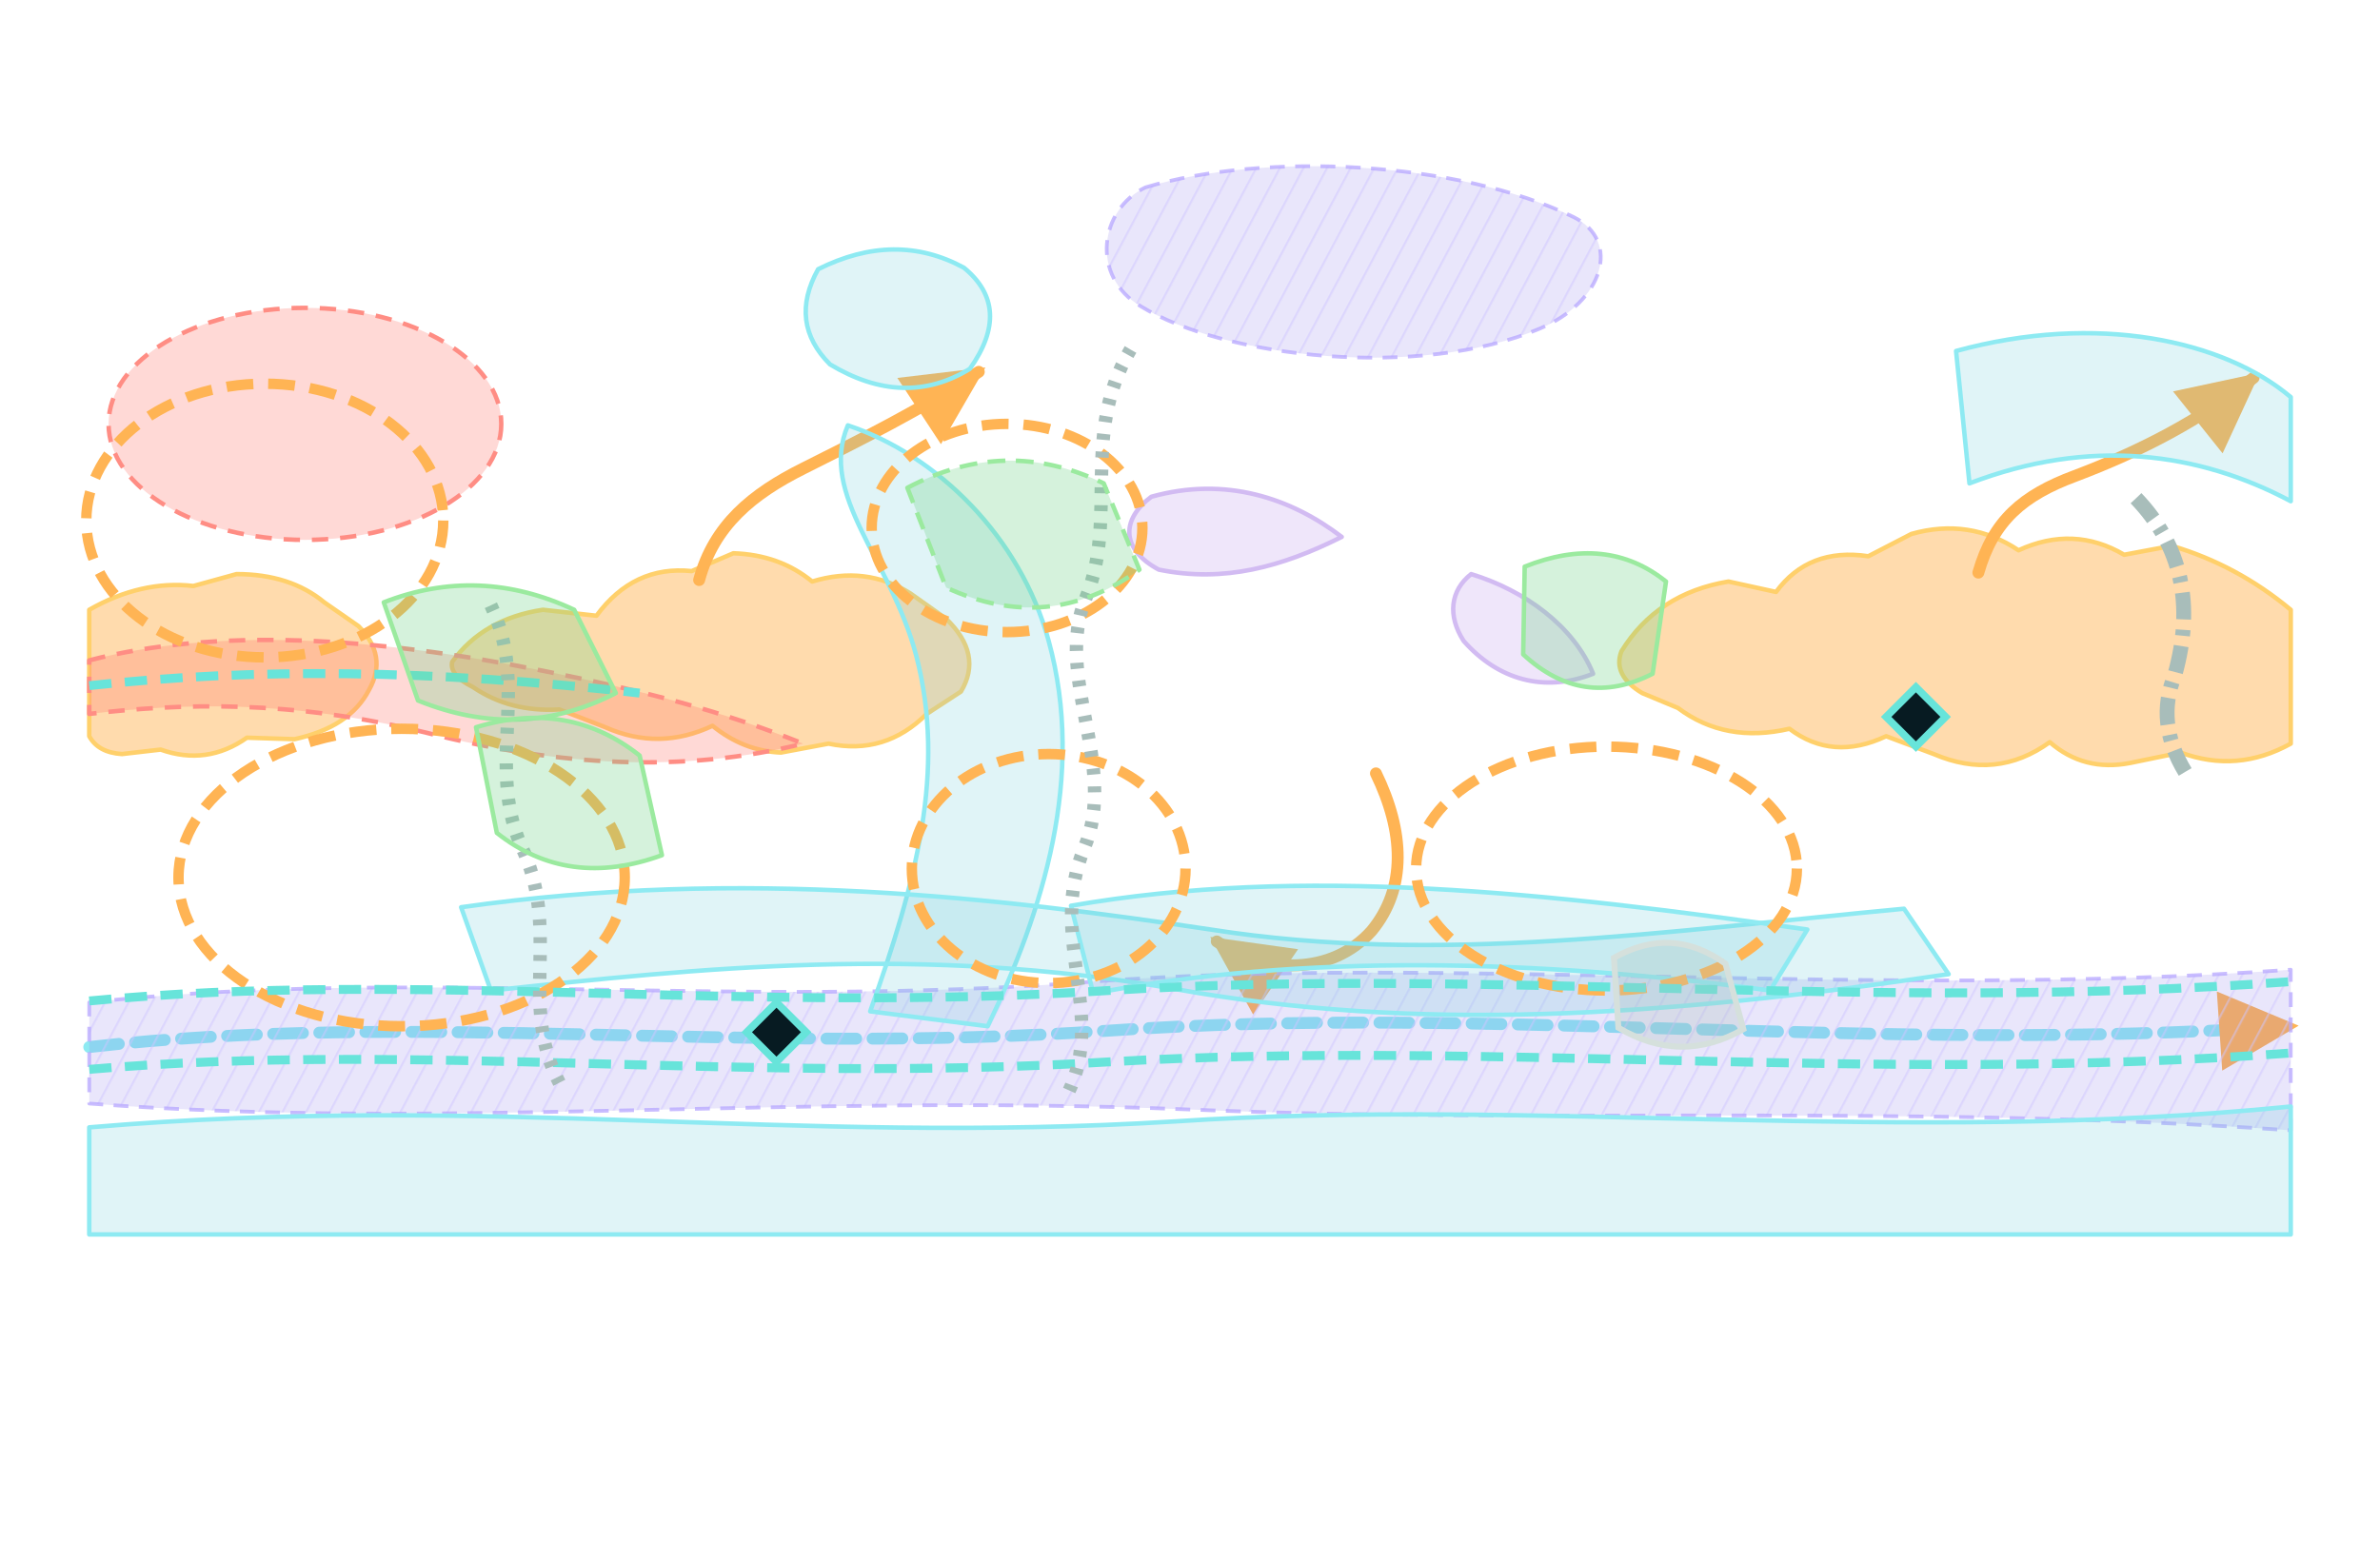
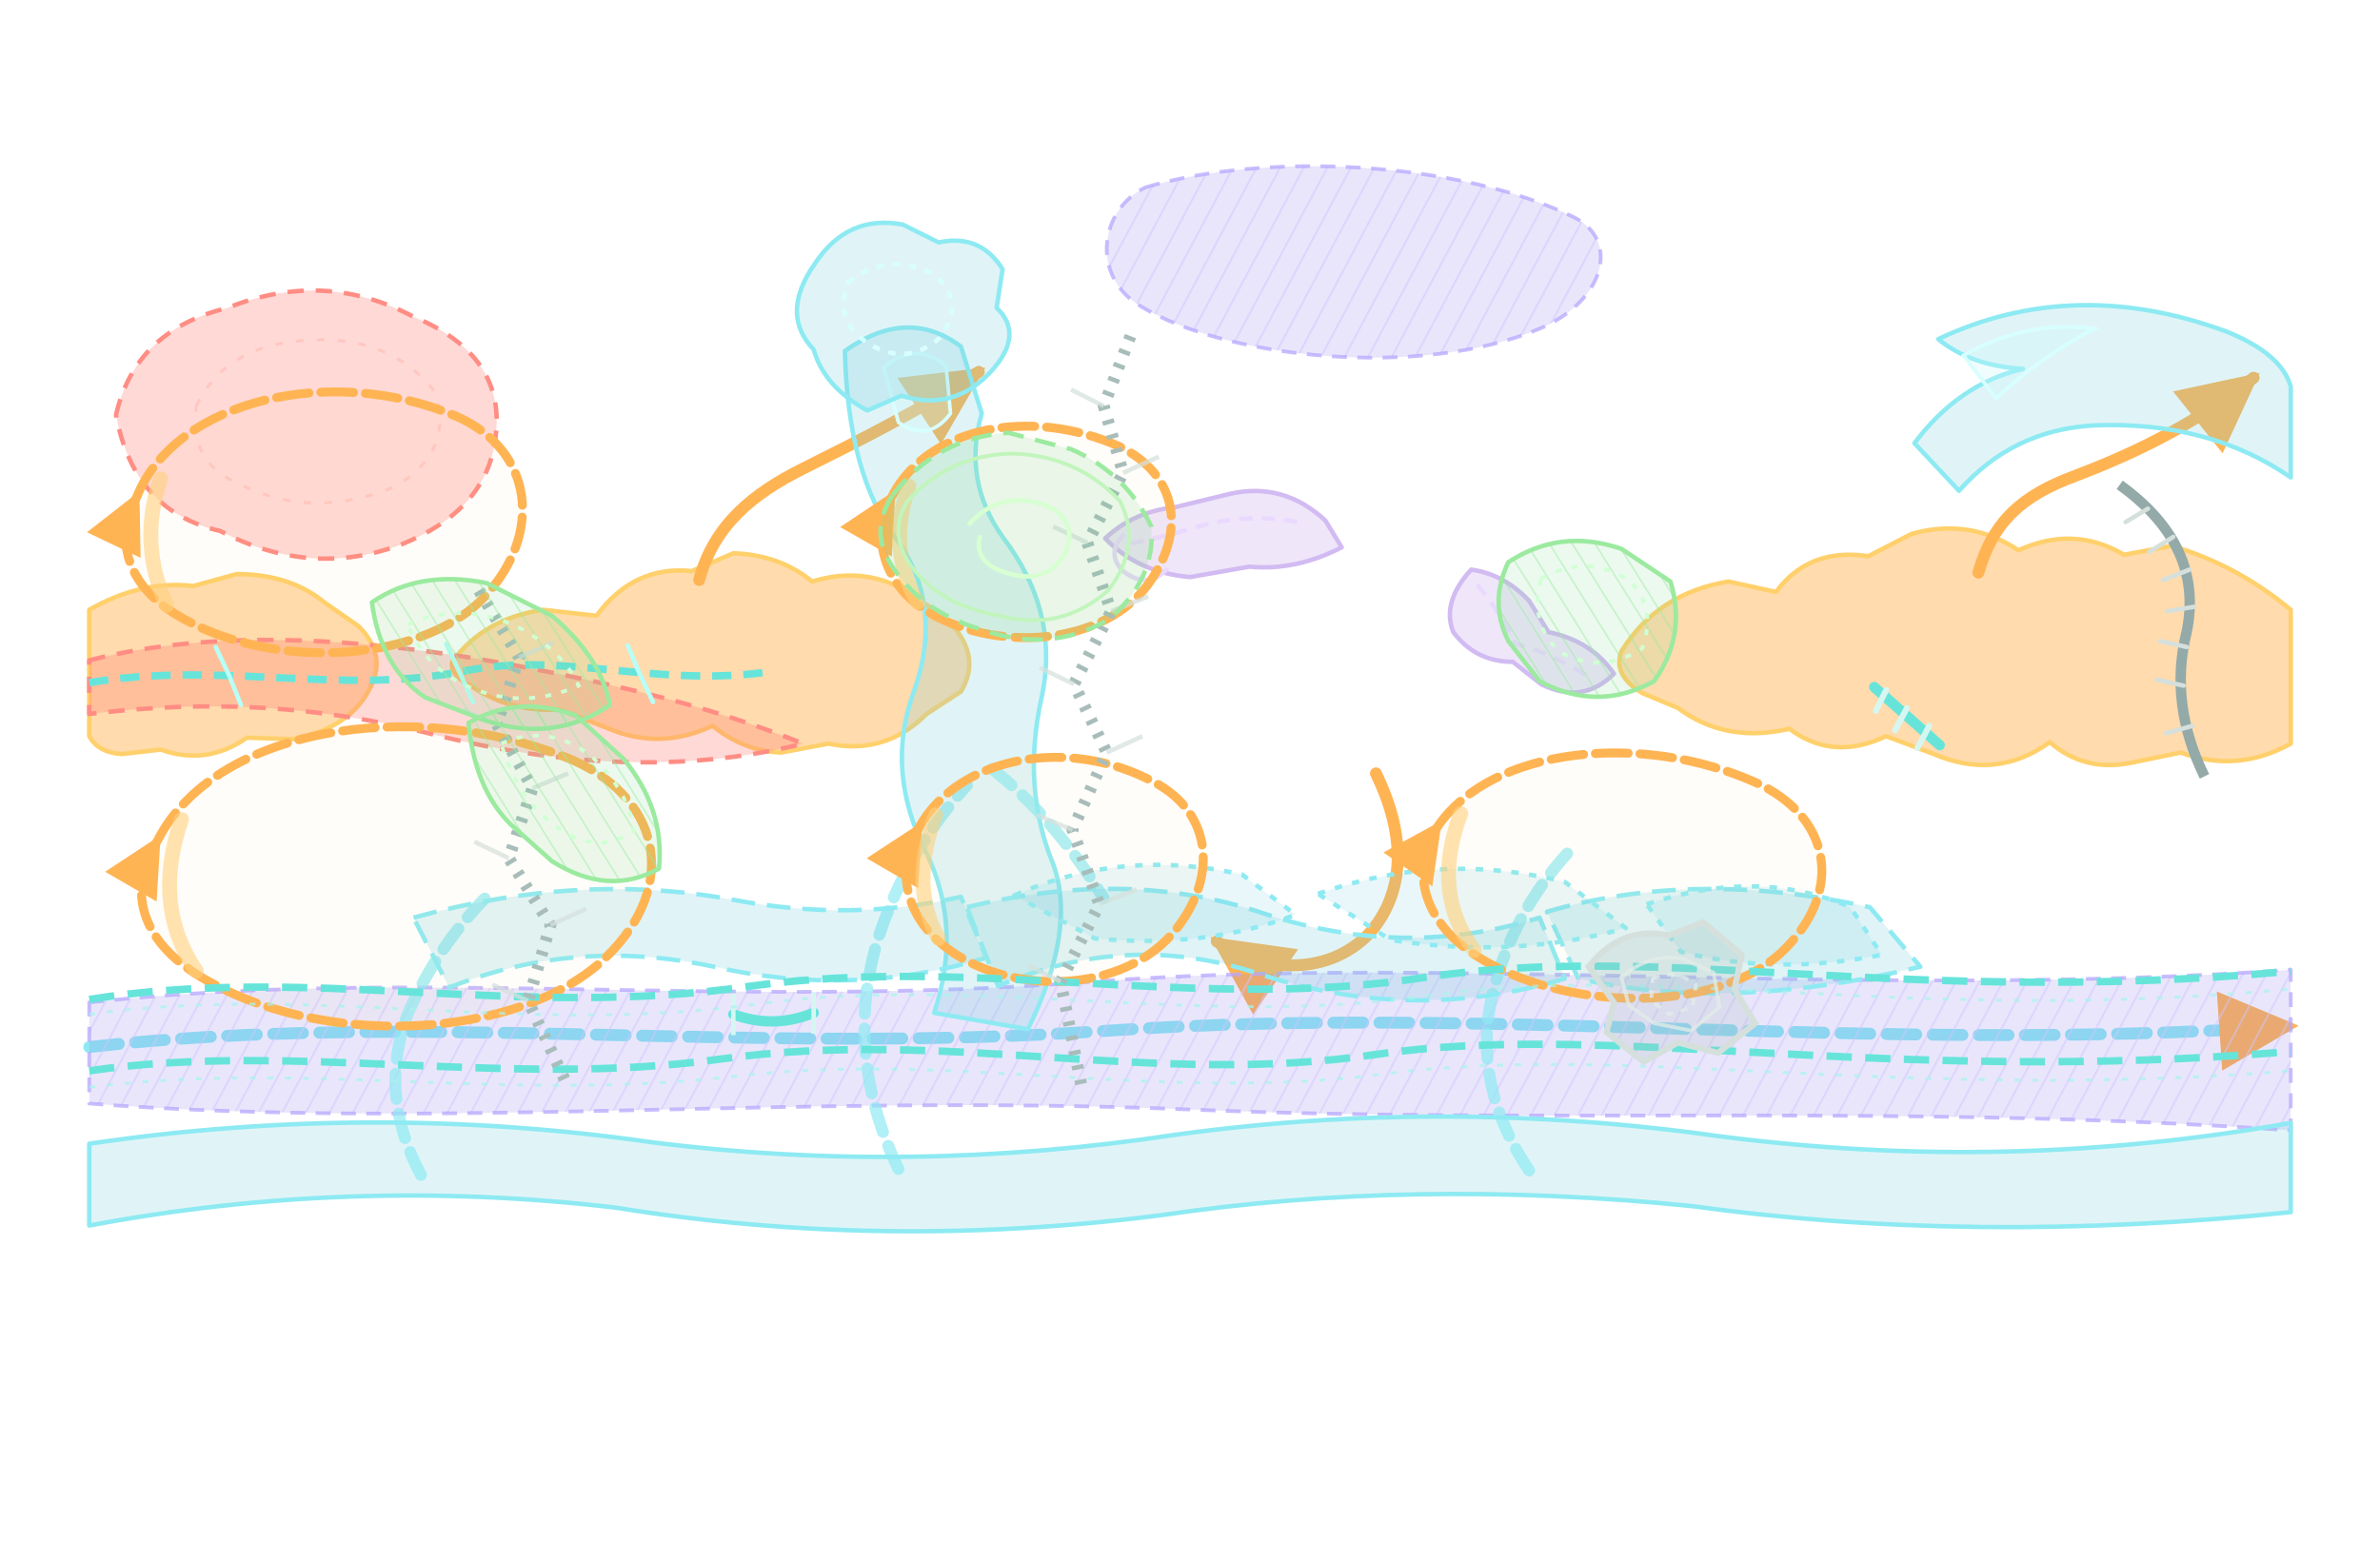
<svg xmlns="http://www.w3.org/2000/svg" width="1600" height="1050" viewBox="0 0 1600 1050" role="img" aria-labelledby="title desc">
  <defs>
    <marker id="flow-arrow" viewBox="0 0 12 12" refX="10" refY="6" markerWidth="8" markerHeight="8" orient="auto">
      <path d="M1 1L11 6L1 11Z" fill="#ffb454" />
    </marker>
    <pattern id="buried-pattern" width="14" height="14" patternUnits="userSpaceOnUse" patternTransform="rotate(28)">
      <rect width="14" height="14" fill="#8c7be7" fill-opacity=".19" />
      <path d="M0 0V14" stroke="#cfc6ff" stroke-width="3" stroke-opacity=".46" />
    </pattern>
+     <pattern id="oxygen-pattern" width="13" height="13" patternUnits="userSpaceOnUse" patternTransform="rotate(-32)">
+       <rect width="13" height="13" fill="#72d389" fill-opacity=".13" />
+       <path d="M0 0V13" stroke="#9bea9f" stroke-width="2.5" stroke-opacity=".42" />
+     </pattern>
  </defs>
  <style>
    .feature-shape { cursor:pointer; } .feature-shape:focus { outline:none; }
    .area { stroke-width:3; stroke-linejoin:round; } .warm { fill:#ffb454; fill-opacity:.48; stroke:#ffd06b; }
    .event { fill:#ff766c; fill-opacity:.28; stroke:#ff8d84; stroke-dasharray:11 8; }
+     .event-core { fill:none; stroke:#ffc0b8; stroke-width:2; stroke-dasharray:5 9; opacity:.72; }
    .buried { fill:url(#buried-pattern); stroke:#b7a7ff; stroke-opacity:.75; stroke-width:2.5; stroke-dasharray:10 7; }
    .cold-water { fill:#75cddd; fill-opacity:.22; stroke:#8eeaf2; } .salty-water { fill:#c4a4ee; fill-opacity:.27; stroke:#d2bbf2; }
    .hit { fill:none; stroke:transparent; stroke-width:28; } .flow { fill:none; stroke:#ffb454; stroke-width:8; stroke-linecap:round; stroke-linejoin:round; marker-end:url(#flow-arrow); }
-     .cold-flow { stroke:#8eeaf2; stroke-dasharray:20 11; } .gate { fill:#071b22; stroke:#67e4da; stroke-width:5; }
-     .gyre { fill:none; stroke:#ffb454; stroke-width:7; stroke-dasharray:18 10; } .front { fill:none; stroke:#67e4da; stroke-width:6; stroke-dasharray:15 9; }
-     .ridge { fill:none; stroke:#a8bdba; stroke-width:9; stroke-dasharray:4 8; } .trench { fill:none; stroke:#a8bdba; stroke-width:10; stroke-dasharray:18 7 4 7; }
-     .plateau { fill:#a8bdba; fill-opacity:.28; stroke:#d5e0dc; stroke-width:4; } .life { fill:#72d389; fill-opacity:.3; stroke:#9bea9f; }
-     .nutrient { stroke-dasharray:12 7; }
-     .feature-shape:hover &gt; :not(title),.feature-shape:focus &gt; :not(title),.feature-shape.selected &gt; :not(title) { filter:drop-shadow(0 0 7px #fff4d7); stroke:#fff4d7; }
+     .cold-flow { stroke:#8eeaf2; stroke-dasharray:20 11; }
+     .gate-section { fill:none; stroke:#67e4da; stroke-width:7; stroke-linecap:round; } .gate-bank { fill:none; stroke:#d6f7f1; stroke-width:3; } .passage-cut { fill:none; stroke:#d6f7f1; stroke-width:4; stroke-linecap:round; }
+     .water-branch { fill:none; stroke:#8eeaf2; stroke-width:8; stroke-linecap:round; stroke-dasharray:17 10; opacity:.7; } .water-core { fill:#c9f8fa; fill-opacity:.28; stroke:#d8ffff; stroke-width:2.4; }
+     .intermediate-arc { stroke-dasharray:16 8; } .mode-water { fill-opacity:.16; stroke-dasharray:5 7; } .convection-ring { fill:none; stroke:#d8ffff; stroke-width:3; stroke-dasharray:5 6; }
+     .salty-core { fill:none; stroke:#ead9ff; stroke-width:3; stroke-dasharray:9 6; } .meddy { fill:none; stroke:#ead9ff; stroke-width:3; }
+     .gyre { fill:#ffb454; fill-opacity:.035; stroke:#ffb454; stroke-width:6; stroke-linecap:round; stroke-linejoin:round; stroke-dasharray:22 8; marker-end:url(#flow-arrow); } .gyre-spine { fill:none; stroke:#ffd17b; stroke-width:10; stroke-linecap:round; opacity:.6; }
+     .front { fill:none; stroke:#67e4da; stroke-width:5; stroke-dasharray:17 9; } .front-companion { fill:none; stroke:#a6f4ed; stroke-width:2; stroke-dasharray:4 8; opacity:.7; }
+     .divergence { fill:none; stroke:#67e4da; stroke-width:5; stroke-dasharray:13 8; } .divergence-arrow { fill:none; stroke:#b8fff7; stroke-width:3; stroke-linecap:round; }
+     .ridge { fill:none; stroke:#a8bdba; stroke-width:8; stroke-dasharray:3 7; } .ridge-flank { fill:none; stroke:#d5e0dc; stroke-width:3; opacity:.72; }
+     .trench { fill:none; stroke:#93aaa9; stroke-width:7; } .trench-teeth { fill:none; stroke:#d5e0dc; stroke-width:3; stroke-linecap:round; }
+     .plateau { fill:#a8bdba; fill-opacity:.22; stroke:#d5e0dc; stroke-width:4; } .plateau-contour { fill:none; stroke:#e3ece8; stroke-width:2.5; opacity:.75; } .plateau-contour.inner { stroke-dasharray:5 5; }
+     .oxygen-zone { fill:url(#oxygen-pattern); stroke:#9bea9f; } .oxygen-core { fill:none; stroke:#d0ffd3; stroke-width:2.5; stroke-dasharray:4 7; }
+     .sargasso { fill:#72d389; fill-opacity:.16; stroke:#9bea9f; stroke-dasharray:14 8; } .sargasso-boundary { fill:none; stroke:#c1f5bc; stroke-width:2.5; } .sargasso-swirl { fill:none; stroke:#d7ffd2; stroke-width:3; }
+     .feature-shape:hover &gt; :not(title):not(.hit),.feature-shape:focus &gt; :not(title):not(.hit),.feature-shape.selected &gt; :not(title):not(.hit) { filter:drop-shadow(0 0 7px #fff4d7); stroke:#fff4d7; }
    .feature-shape[hidden] { display:none; }
  </style>
  <g aria-label="Selectable conceptual feature shapes">
    <g id="shape-indo-pacific-warm-pool" class="feature-shape" data-id="indo-pacific-warm-pool" data-lens="waters" tabindex="0" role="button" aria-label="Select Indo-Pacific Warm Pool">
      <path class="area warm" d="M1090 438Q1114 399 1162 391L1194 398Q1216 368 1256 374L1285 359Q1324 348 1357 370Q1394 353 1428 373L1460 367Q1504 380 1540 410L1540 500Q1504 520 1466 506L1432 513Q1401 519 1378 499Q1342 525 1300 507L1268 495Q1232 512 1203 490Q1160 500 1128 476L1104 466Q1084 454 1090 438Z M60 410Q95 390 130 394L159 386Q195 386 218 405L241 421Q261 441 248 464Q235 489 198 497L166 496Q139 515 108 504L82 507Q66 506 60 495Z" />
    </g>
    <g id="shape-western-hemisphere-warm-pool" class="feature-shape" data-id="western-hemisphere-warm-pool" data-lens="waters" tabindex="0" role="button" aria-label="Select Western Hemisphere Warm Pool">
      <path class="area warm" d="M304 445Q325 416 365 410L401 414Q426 380 465 384L493 372Q524 373 546 391Q582 380 612 399L636 416Q661 440 646 465L623 480Q595 508 557 500L525 506Q500 505 479 488Q443 505 407 489L376 477Q343 479 318 462Q302 454 304 445Z" />
    </g>
    <g id="shape-northeast-pacific-blob" class="feature-shape" data-id="northeast-pacific-blob" data-lens="events" tabindex="0" role="button" aria-label="Select Northeast Pacific Blob">
-       <ellipse class="area event" cx="205" cy="285" rx="132" ry="78" />
+       <path class="area event" d="M78 279Q91 222 153 207Q218 181 278 213Q341 239 333 295Q327 343 270 366Q209 389 148 357Q90 344 78 279Z" />
+       <path class="event-core" d="M132 273Q151 233 203 229Q261 224 292 263Q306 303 266 327Q211 350 162 326Q126 311 132 273Z" />
    </g>
    <g id="shape-el-nino-tongue" class="feature-shape" data-id="el-nino-tongue" data-lens="events" tabindex="0" role="button" aria-label="Select El Niño Tongue">
      <path class="area event" d="M60 444C145 422 250 428 365 451C435 465 485 478 540 500C460 520 375 515 288 493C195 470 121 473 60 480Z" />
    </g>
    <g id="shape-gulf-stream" class="feature-shape" data-id="gulf-stream" data-lens="flows" tabindex="0" role="button" aria-label="Select Gulf Stream">
      <path class="hit" d="M470 390C480 353 506 332 540 315C578 296 620 275 658 250" />
      <path class="flow" d="M470 390C480 353 506 332 540 315C578 296 620 275 658 250" />
    </g>
    <g id="shape-kuroshio" class="feature-shape" data-id="kuroshio" data-lens="flows" tabindex="0" role="button" aria-label="Select Kuroshio">
      <path class="hit" d="M1330 385C1340 350 1360 333 1395 320C1440 303 1480 282 1515 254" />
      <path class="flow" d="M1330 385C1340 350 1360 333 1395 320C1440 303 1480 282 1515 254" />
    </g>
    <g id="shape-agulhas" class="feature-shape" data-id="agulhas" data-lens="flows" tabindex="0" role="button" aria-label="Select Agulhas System">
      <path class="hit" d="M925 520C944 559 946 597 922 626C895 656 850 655 818 633" />
      <path class="flow" d="M925 520C944 559 946 597 922 626C895 656 850 655 818 633" />
    </g>
    <g id="shape-antarctic-circumpolar-current" class="feature-shape" data-id="antarctic-circumpolar-current" data-lens="flows" tabindex="0" role="button" aria-label="Select Antarctic Circumpolar Current">
      <path class="hit" d="M60 704C280 679 500 710 745 693C1002 675 1260 709 1540 690" />
      <path class="flow cold-flow" d="M60 704C280 679 500 710 745 693C1002 675 1260 709 1540 690" />
    </g>
    <g id="shape-circumpolar-deep-water" class="feature-shape" data-id="circumpolar-deep-water" data-lens="waters" tabindex="0" role="button" aria-label="Select Circumpolar Deep Water">
      <path class="area buried" d="M60 674C280 650 490 679 735 660C970 642 1260 672 1540 652L1540 760C1280 742 1040 756 800 746C530 735 300 760 60 742Z" />
    </g>
    <g id="shape-atlantic-water-arctic" class="feature-shape" data-id="atlantic-water-arctic" data-lens="waters" tabindex="0" role="button" aria-label="Select Atlantic Water in the Arctic">
      <path class="area buried" d="M770 126C850 102 980 108 1058 146C1090 162 1078 203 1035 221C955 255 824 241 767 206C733 186 739 141 770 126Z" />
    </g>
    <g id="shape-drake-passage" class="feature-shape" data-id="drake-passage" data-lens="edges" tabindex="0" role="button" aria-label="Select Drake Passage">
-       <path class="gate" d="M522 674L542 694L522 714L502 694Z" />
+       <path class="hit" d="M493 682Q520 692 547 681" />
+       <path class="gate-section" d="M493 682Q520 692 547 681" />
+       <path class="gate-bank" d="M493 668L493 696M547 667L547 695" />
    </g>
    <g id="shape-indonesian-throughflow" class="feature-shape" data-id="indonesian-throughflow" data-lens="edges" tabindex="0" role="button" aria-label="Select Indonesian Throughflow">
-       <path class="gate" d="M1288 462L1308 482L1288 502L1268 482Z" />
+       <path class="hit" d="M1260 462L1304 501" />
+       <path class="gate-section" d="M1260 462L1304 501" />
+       <path class="passage-cut" d="M1268 464L1261 478M1282 476L1274 491M1297 488L1289 503" />
    </g>
    <g id="shape-antarctic-bottom-water" class="feature-shape" data-id="antarctic-bottom-water" data-lens="waters" tabindex="0" role="button" aria-label="Select Antarctic Bottom Water">
-       <path class="area cold-water" d="M60 758C330 735 530 770 790 754C1030 738 1280 770 1540 744L1540 830H60Z" />
+       <path class="area cold-water abyssal-source" d="M60 769Q250 741 438 768Q612 790 790 763Q972 738 1156 764Q1350 789 1540 755L1540 815Q1327 837 1138 811Q950 792 781 817Q594 841 414 812Q236 791 60 824Z" />
+       <path class="water-branch" d="M604 786Q567 709 590 632Q609 573 650 528" />
+       <path class="water-branch" d="M1028 787Q987 726 1005 662Q1020 608 1060 567" />
+       <path class="water-branch" d="M283 790Q254 736 274 682Q293 638 326 604" />
    </g>
    <g id="shape-north-atlantic-deep-water" class="feature-shape" data-id="north-atlantic-deep-water" data-lens="waters" tabindex="0" role="button" aria-label="Select North Atlantic Deep Water">
-       <path class="area cold-water" d="M570 286C630 306 686 361 705 431C730 522 701 613 664 690L585 680C616 593 636 518 616 441C599 376 550 333 570 286Z" />
+       <path class="area cold-water water-tongue" d="M568 236Q610 206 646 233L660 278Q647 323 674 361Q713 412 700 470Q687 530 708 581Q724 625 691 692L628 681Q647 624 623 574Q595 519 614 466Q635 408 603 363Q570 320 568 236Z" />
+       <path class="water-core" d="M594 247Q616 229 636 246L639 278Q624 298 604 284Z" />
+       <path class="water-branch" d="M667 517Q708 549 742 604" />
    </g>
    <g id="shape-antarctic-intermediate-water" class="feature-shape" data-id="antarctic-intermediate-water" data-lens="waters" tabindex="0" role="button" aria-label="Select Antarctic Intermediate Water">
-       <path class="area cold-water" d="M310 610C500 583 674 604 814 625C967 649 1120 626 1280 611L1310 655C1115 684 952 694 790 665C620 635 470 651 330 666Z" />
+       <path class="area cold-water intermediate-arc" d="M278 617Q390 586 493 605Q572 620 646 603L663 644Q573 671 480 650Q387 630 302 664Z" />
+       <path class="area cold-water intermediate-arc" d="M650 610Q760 583 852 615Q945 645 1035 617L1052 658Q948 689 844 654Q757 626 671 663Z" />
+       <path class="area cold-water intermediate-arc" d="M1040 613Q1140 584 1257 610L1291 650Q1162 681 1061 658Z" />
    </g>
    <g id="shape-subantarctic-mode-water" class="feature-shape" data-id="subantarctic-mode-water" data-lens="waters" tabindex="0" role="button" aria-label="Select Subantarctic Mode Water">
-       <path class="area cold-water" d="M720 609C875 582 1040 600 1215 625L1190 666C1035 645 875 641 735 668Z" />
+       <path class="area cold-water mode-water" d="M682 602Q754 570 835 588L871 615Q811 638 736 631Z" />
+       <path class="area cold-water mode-water" d="M886 601Q968 572 1052 593L1093 624Q1018 645 935 632Z" />
+       <path class="area cold-water mode-water" d="M1107 608Q1182 583 1244 610L1265 642Q1194 656 1130 640Z" />
    </g>
    <g id="shape-north-pacific-intermediate-water" class="feature-shape" data-id="north-pacific-intermediate-water" data-lens="waters" tabindex="0" role="button" aria-label="Select North Pacific Intermediate Water">
-       <path class="area cold-water" d="M1315 236C1410 210 1495 229 1540 267V337C1478 304 1405 294 1324 325Z" />
+       <path class="area cold-water intermediate-crescent" d="M1303 228Q1394 185 1497 223Q1534 238 1540 260L1540 321Q1485 283 1408 286Q1353 289 1317 330L1287 298Q1317 258 1360 248Q1325 246 1303 228Z" />
+       <path class="water-core" d="M1320 239Q1362 215 1408 221Q1370 241 1342 268Z" />
    </g>
    <g id="shape-labrador-sea-water" class="feature-shape" data-id="labrador-sea-water" data-lens="waters" tabindex="0" role="button" aria-label="Select Labrador Sea Water">
-       <path class="area cold-water" d="M550 181Q602 155 648 180Q681 207 652 248Q608 275 558 245Q530 217 550 181Z" />
+       <path class="area cold-water convective-bowl" d="M548 177Q570 144 607 151L631 163Q659 157 674 181L670 207Q689 225 666 250Q641 277 606 266L583 276Q554 260 547 235Q524 211 548 177Z" />
+       <path class="convection-ring" d="M570 190Q596 169 627 184Q650 202 632 227Q608 248 581 229Q561 215 570 190Z" />
    </g>
    <g id="shape-mediterranean-outflow-water" class="feature-shape" data-id="mediterranean-outflow-water" data-lens="waters" tabindex="0" role="button" aria-label="Select Mediterranean Outflow Water">
-       <path class="area salty-water" d="M774 334C824 320 868 335 902 361C862 381 823 392 779 383C753 369 754 349 774 334Z" />
+       <path class="area salty-water outflow-tongue" d="M891 350Q863 324 827 332L790 341Q762 344 743 362Q765 385 800 388L840 381Q871 384 902 368Z" />
+       <path class="salty-core" d="M872 351Q836 344 799 356Q777 362 758 366" />
+       <path class="meddy" d="M785 382Q772 397 755 384Q743 372 756 359" />
    </g>
    <g id="shape-red-sea-water" class="feature-shape" data-id="red-sea-water" data-lens="waters" tabindex="0" role="button" aria-label="Select Red Sea Water">
-       <path class="area salty-water" d="M989 386C1025 397 1058 421 1071 453C1038 466 1007 457 984 431C973 414 975 397 989 386Z" />
+       <path class="area salty-water outflow-plume" d="M989 383Q1011 386 1028 404L1041 425Q1070 431 1085 453Q1064 474 1036 460L1017 445Q992 445 977 425Q969 405 989 383Z" />
+       <path class="salty-core" d="M993 393Q1008 411 1019 433Q1043 439 1066 454" />
    </g>
    <g id="shape-north-pacific-subtropical-gyre" class="feature-shape" data-id="north-pacific-subtropical-gyre" data-lens="flows" tabindex="0" role="button" aria-label="Select North Pacific Subtropical Gyre">
-       <ellipse class="gyre" cx="178" cy="350" rx="120" ry="92" />
+       <path class="hit" d="M92 334C118 269 223 244 307 280C359 303 365 359 326 401C282 448 174 452 112 409C83 388 78 359 92 334Z" />
+       <path class="gyre" d="M92 334C118 269 223 244 307 280C359 303 365 359 326 401C282 448 174 452 112 409C83 388 78 359 92 334Z" />
+       <path class="gyre-spine" d="M112 407Q93 365 108 322" />
    </g>
    <g id="shape-south-pacific-subtropical-gyre" class="feature-shape" data-id="south-pacific-subtropical-gyre" data-lens="flows" tabindex="0" role="button" aria-label="Select South Pacific Subtropical Gyre">
-       <ellipse class="gyre" cx="270" cy="590" rx="150" ry="100" />
+       <path class="hit" d="M106 565C144 490 275 468 380 509C444 534 458 595 407 644C350 699 215 707 132 655C91 629 87 594 106 565Z" />
+       <path class="gyre" d="M106 565C144 490 275 468 380 509C444 534 458 595 407 644C350 699 215 707 132 655C91 629 87 594 106 565Z" />
+       <path class="gyre-spine" d="M132 653Q102 609 122 551" />
    </g>
    <g id="shape-north-atlantic-subtropical-gyre" class="feature-shape" data-id="north-atlantic-subtropical-gyre" data-lens="flows" tabindex="0" role="button" aria-label="Select North Atlantic Subtropical Gyre">
-       <ellipse class="gyre" cx="677" cy="355" rx="91" ry="70" />
+       <path class="hit" d="M600 333C625 286 694 274 752 300C792 319 798 358 771 394C738 437 660 439 616 406C592 387 586 356 600 333Z" />
+       <path class="gyre" d="M600 333C625 286 694 274 752 300C792 319 798 358 771 394C738 437 660 439 616 406C592 387 586 356 600 333Z" />
+       <path class="gyre-spine" d="M617 405Q596 369 611 327" />
    </g>
    <g id="shape-south-atlantic-subtropical-gyre" class="feature-shape" data-id="south-atlantic-subtropical-gyre" data-lens="flows" tabindex="0" role="button" aria-label="Select South Atlantic Subtropical Gyre">
-       <ellipse class="gyre" cx="705" cy="584" rx="92" ry="77" />
+       <path class="hit" d="M618 556C645 508 719 495 776 526C816 547 819 592 788 628C750 671 670 669 630 632C607 611 603 581 618 556Z" />
+       <path class="gyre" d="M618 556C645 508 719 495 776 526C816 547 819 592 788 628C750 671 670 669 630 632C607 611 603 581 618 556Z" />
+       <path class="gyre-spine" d="M631 631Q611 596 629 548" />
    </g>
    <g id="shape-indian-ocean-subtropical-gyre" class="feature-shape" data-id="indian-ocean-subtropical-gyre" data-lens="flows" tabindex="0" role="button" aria-label="Select Indian Ocean Subtropical Gyre">
-       <ellipse class="gyre" cx="1080" cy="584" rx="128" ry="82" />
+       <path class="hit" d="M967 555C1004 502 1104 492 1180 526C1231 549 1239 598 1201 637C1157 683 1049 681 990 641C957 619 947 584 967 555Z" />
+       <path class="gyre" d="M967 555C1004 502 1104 492 1180 526C1231 549 1239 598 1201 637C1157 683 1049 681 990 641C957 619 947 584 967 555Z" />
+       <path class="gyre-spine" d="M991 639Q962 600 982 547" />
    </g>
    <g id="shape-antarctic-polar-front" class="feature-shape" data-id="antarctic-polar-front" data-lens="edges" tabindex="0" role="button" aria-label="Select Antarctic Polar Front">
-       <path class="front" d="M60 719C280 700 500 729 745 714C1002 699 1260 729 1540 708" />
+       <path class="hit" d="M60 720C196 700 342 732 485 712C636 691 775 731 925 709C1080 686 1266 730 1540 707" />
+       <path class="front" d="M60 720C196 700 342 732 485 712C636 691 775 731 925 709C1080 686 1266 730 1540 707" />
+       <path class="front-companion" d="M60 731C204 713 339 741 491 724C638 706 780 742 931 722C1092 701 1277 741 1540 720" />
    </g>
    <g id="shape-subantarctic-front" class="feature-shape" data-id="subantarctic-front" data-lens="edges" tabindex="0" role="button" aria-label="Select Subantarctic Front">
-       <path class="front" d="M60 673C280 652 500 682 745 666C1002 650 1260 681 1540 660" />
+       <path class="hit" d="M60 672C210 648 348 686 505 663C656 642 807 681 959 657C1120 633 1280 677 1540 653" />
+       <path class="front" d="M60 672C210 648 348 686 505 663C656 642 807 681 959 657C1120 633 1280 677 1540 653" />
+       <path class="front-companion" d="M60 682C211 661 351 697 509 675C657 655 810 692 963 669C1122 647 1282 689 1540 665" />
    </g>
    <g id="shape-equatorial-pacific-divergence" class="feature-shape" data-id="equatorial-pacific-divergence" data-lens="edges" tabindex="0" role="button" aria-label="Select Equatorial Pacific Divergence">
-       <path class="front" d="M60 461C170 449 290 450 430 466" />
+       <path class="hit" d="M60 459C150 444 229 468 313 451C379 438 439 462 515 452" />
+       <path class="divergence" d="M60 459C150 444 229 468 313 451C379 438 439 462 515 452" />
+       <path class="divergence-arrow" d="M154 454L145 435M154 454L162 474M309 452L300 433M309 452L318 472M430 453L422 434M430 453L439 472" />
    </g>
    <g id="shape-mid-atlantic-ridge" class="feature-shape" data-id="mid-atlantic-ridge" data-lens="floor" tabindex="0" role="button" aria-label="Select Mid-Atlantic Ridge">
-       <path class="ridge" d="M760 235C726 292 752 348 730 402C708 455 752 514 729 570C704 630 744 681 718 735" />
+       <path class="hit" d="M760 226L742 273L755 318L731 365L747 411L722 460L744 506L721 558L739 608L713 660L728 735" />
+       <path class="ridge" d="M760 226L742 273L755 318L731 365L747 411L722 460L744 506L721 558L739 608L713 660L728 735" />
+       <path class="ridge-flank" d="M742 273L720 262M755 318L779 307M731 365L708 354M747 411L772 401M722 460L699 449M744 506L768 495M721 558L697 548M739 608L764 598M713 660L691 649" />
    </g>
    <g id="shape-east-pacific-rise" class="feature-shape" data-id="east-pacific-rise" data-lens="floor" tabindex="0" role="button" aria-label="Select East Pacific Rise">
-       <path class="ridge" d="M330 407C356 461 327 514 350 568C378 625 348 675 376 728" />
+       <path class="hit" d="M322 397L349 442L334 487L358 530L342 577L370 622L355 673L382 731" />
+       <path class="ridge" d="M322 397L349 442L334 487L358 530L342 577L370 622L355 673L382 731" />
+       <path class="ridge-flank" d="M349 442L372 432M334 487L311 477M358 530L382 520M342 577L319 566M370 622L394 611M355 673L331 662" />
    </g>
    <g id="shape-mariana-trench" class="feature-shape" data-id="mariana-trench" data-lens="floor" tabindex="0" role="button" aria-label="Select Mariana Trench">
-       <path class="trench" d="M1436 335Q1482 383 1462 454Q1449 486 1469 519" />
+       <path class="hit" d="M1425 326Q1482 367 1470 425Q1458 473 1482 522" />
+       <path class="trench" d="M1425 326Q1482 367 1470 425Q1458 473 1482 522" />
+       <path class="trench-teeth" d="M1444 342L1429 351M1461 361L1445 371M1472 383L1454 390M1475 408L1457 411M1470 435L1452 431M1468 461L1450 457M1474 488L1456 493" />
    </g>
    <g id="shape-kerguelen-plateau" class="feature-shape" data-id="kerguelen-plateau" data-lens="floor" tabindex="0" role="button" aria-label="Select Kerguelen Plateau">
-       <path class="plateau" d="M1085 644Q1124 622 1160 648L1172 692Q1130 716 1088 691Z" />
+       <path class="plateau" d="M1068 650Q1090 622 1122 629L1145 620L1171 642L1166 665L1180 688L1155 708L1128 701L1105 714L1080 694L1085 674Z" />
+       <path class="plateau-contour" d="M1090 657Q1110 640 1132 645L1152 654L1156 677L1137 693L1112 688L1095 676Z" />
+       <path class="plateau-contour inner" d="M1111 658Q1126 651 1140 662L1138 677L1122 682L1110 673Z" />
    </g>
    <g id="shape-etnp-oxygen-minimum-zone" class="feature-shape" data-id="etnp-oxygen-minimum-zone" data-lens="life" tabindex="0" role="button" aria-label="Select Eastern Tropical North Pacific OMZ">
-       <path class="area life" d="M258 405Q322 380 386 410L414 466Q350 499 281 471Z" />
+       <path class="area oxygen-zone" d="M250 405Q282 383 327 392L371 414Q404 442 410 474Q372 500 325 484L286 469Q256 449 250 405Z" />
+       <path class="oxygen-core" d="M274 420Q310 404 347 421Q378 437 389 461Q353 477 318 463Q287 451 274 420Z" />
    </g>
    <g id="shape-etsp-oxygen-minimum-zone" class="feature-shape" data-id="etsp-oxygen-minimum-zone" data-lens="life" tabindex="0" role="button" aria-label="Select Eastern Tropical South Pacific OMZ">
-       <path class="area life" d="M320 489Q382 470 430 508L445 575Q382 598 334 560Z" />
+       <path class="area oxygen-zone" d="M315 486Q348 467 387 481L419 510Q447 544 443 584Q409 603 371 579L343 554Q319 530 315 486Z" />
+       <path class="oxygen-core" d="M337 500Q368 486 397 508Q423 532 426 559Q400 576 373 555Q347 536 337 500Z" />
    </g>
    <g id="shape-arabian-sea-oxygen-minimum-zone" class="feature-shape" data-id="arabian-sea-oxygen-minimum-zone" data-lens="life" tabindex="0" role="button" aria-label="Select Arabian Sea OMZ">
-       <path class="area life" d="M1025 381Q1080 359 1120 391L1111 453Q1064 477 1024 440Z" />
+       <path class="area oxygen-zone" d="M1014 378Q1049 355 1090 369L1123 391Q1134 427 1112 458Q1074 479 1035 458L1014 431Q1001 405 1014 378Z" />
+       <path class="oxygen-core" d="M1036 389Q1067 372 1095 390Q1114 408 1104 436Q1076 454 1048 438Q1028 419 1036 389Z" />
    </g>
    <g id="shape-sargasso-sea" class="feature-shape" data-id="sargasso-sea" data-lens="life" tabindex="0" role="button" aria-label="Select Sargasso Sea">
-       <path class="area life nutrient" d="M610 328Q676 293 742 325L766 383Q705 427 636 395Z" />
+       <path class="area sargasso" d="M600 333Q630 294 678 291L720 302Q757 318 774 354Q777 389 746 416Q706 440 659 423Q618 411 598 378Q585 356 600 333Z" />
+       <path class="sargasso-boundary" d="M610 337Q638 306 680 305Q724 306 753 337Q768 367 745 397Q713 425 672 414Q630 407 610 377Q598 356 610 337Z" />
+       <path class="sargasso-swirl" d="M651 353Q671 330 701 339Q726 349 716 372Q703 394 676 385Q654 378 659 360" />
    </g>
  </g>
</svg>
